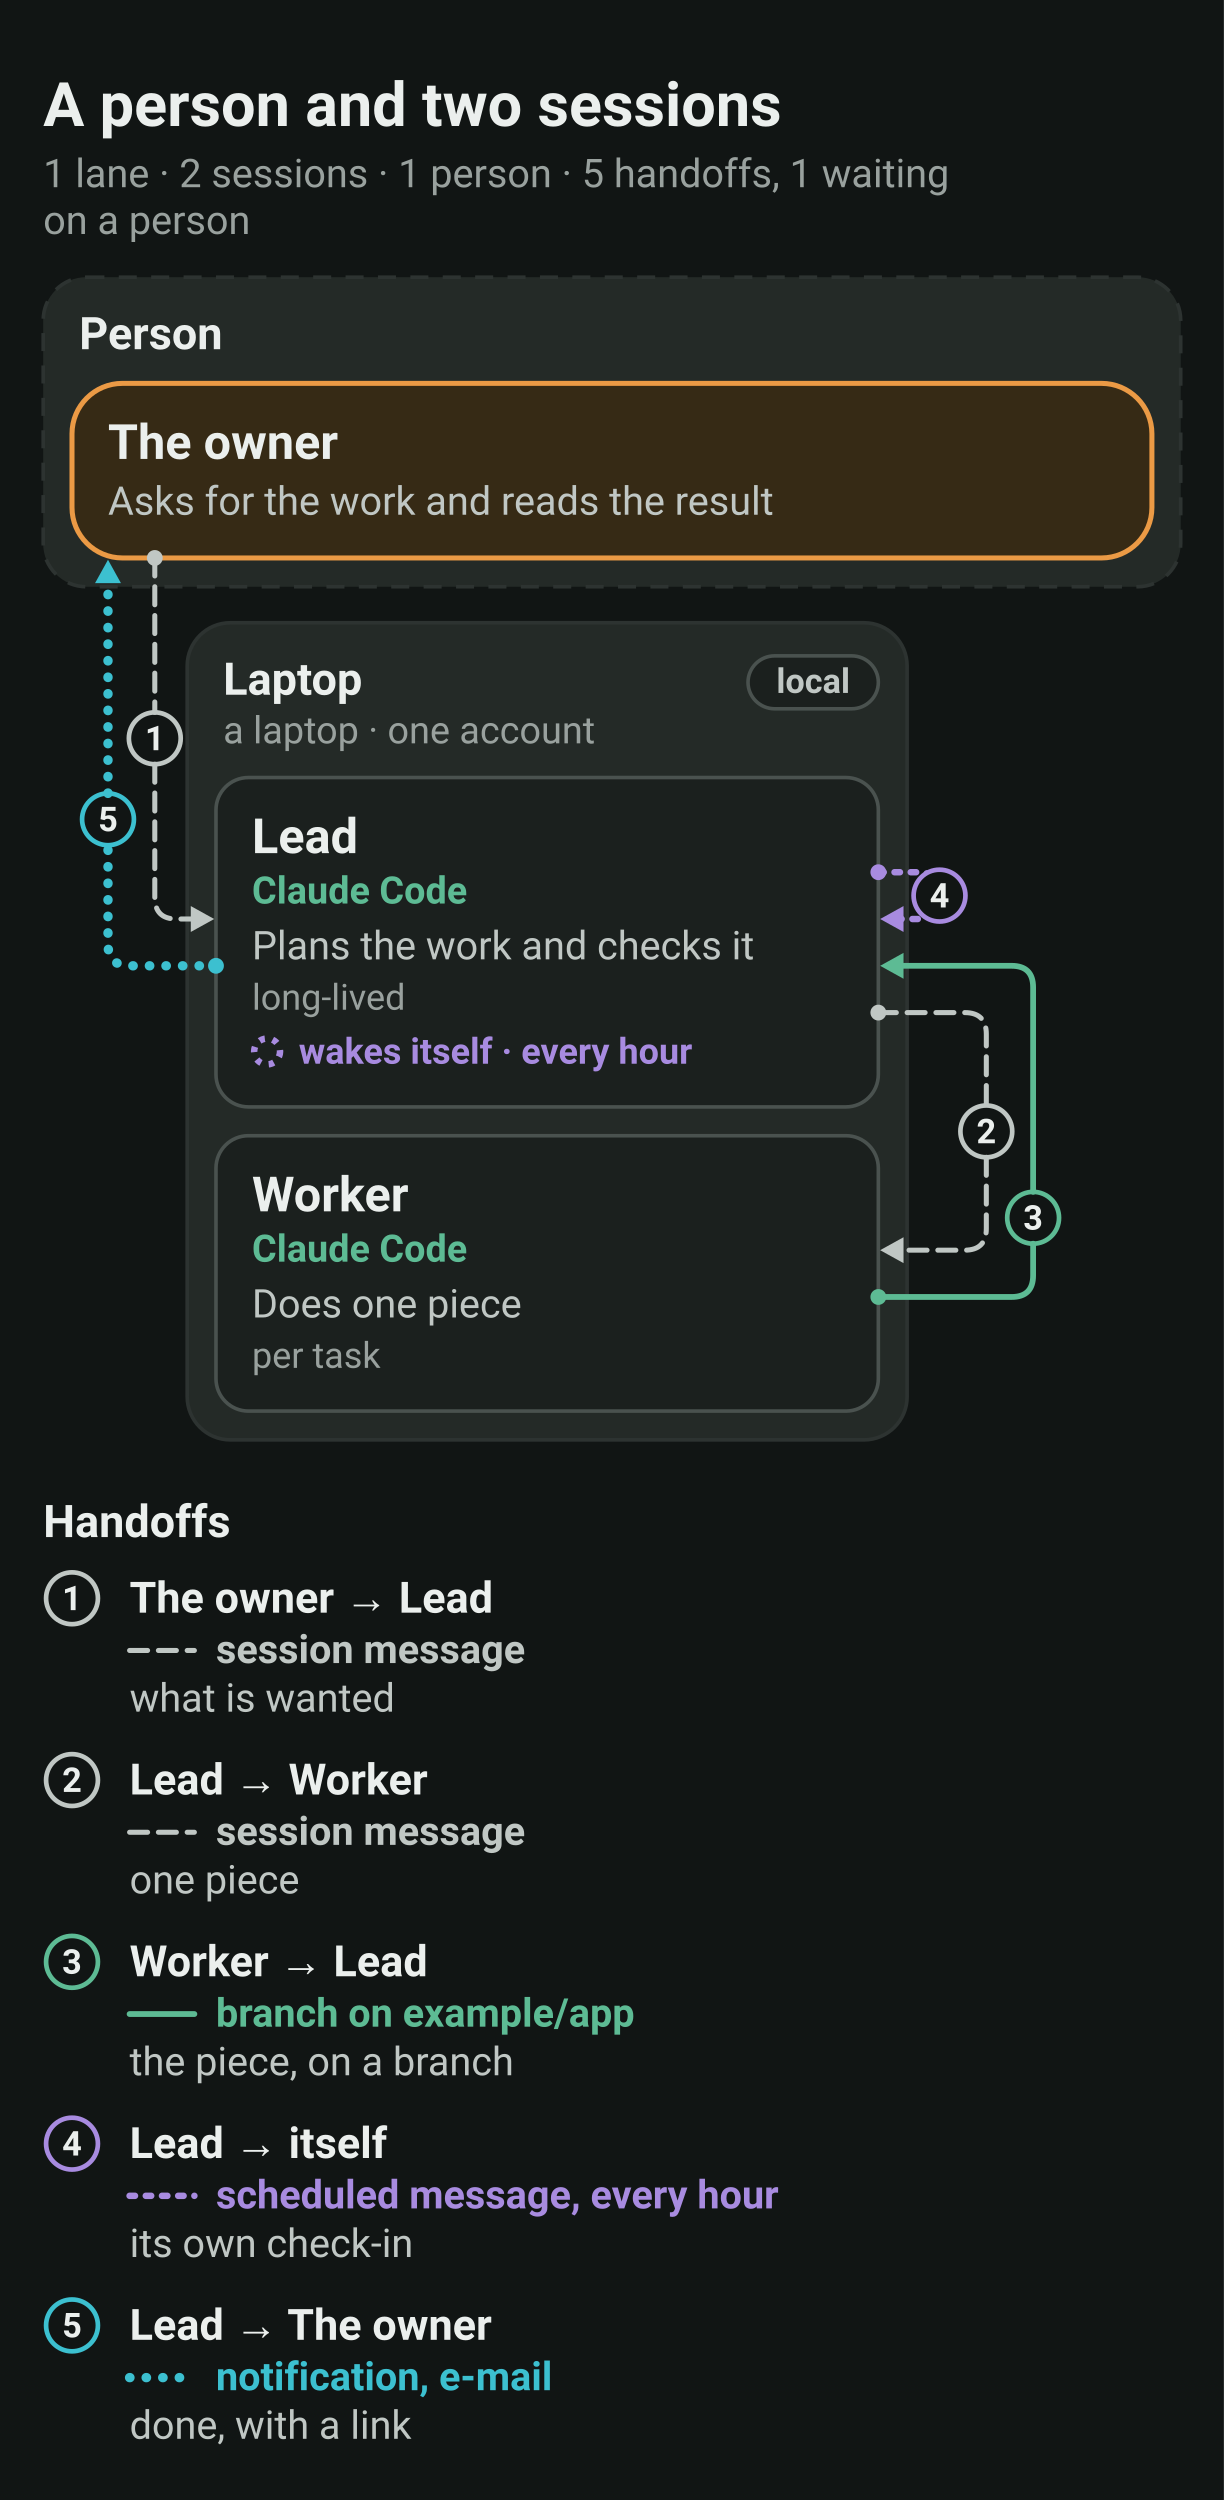
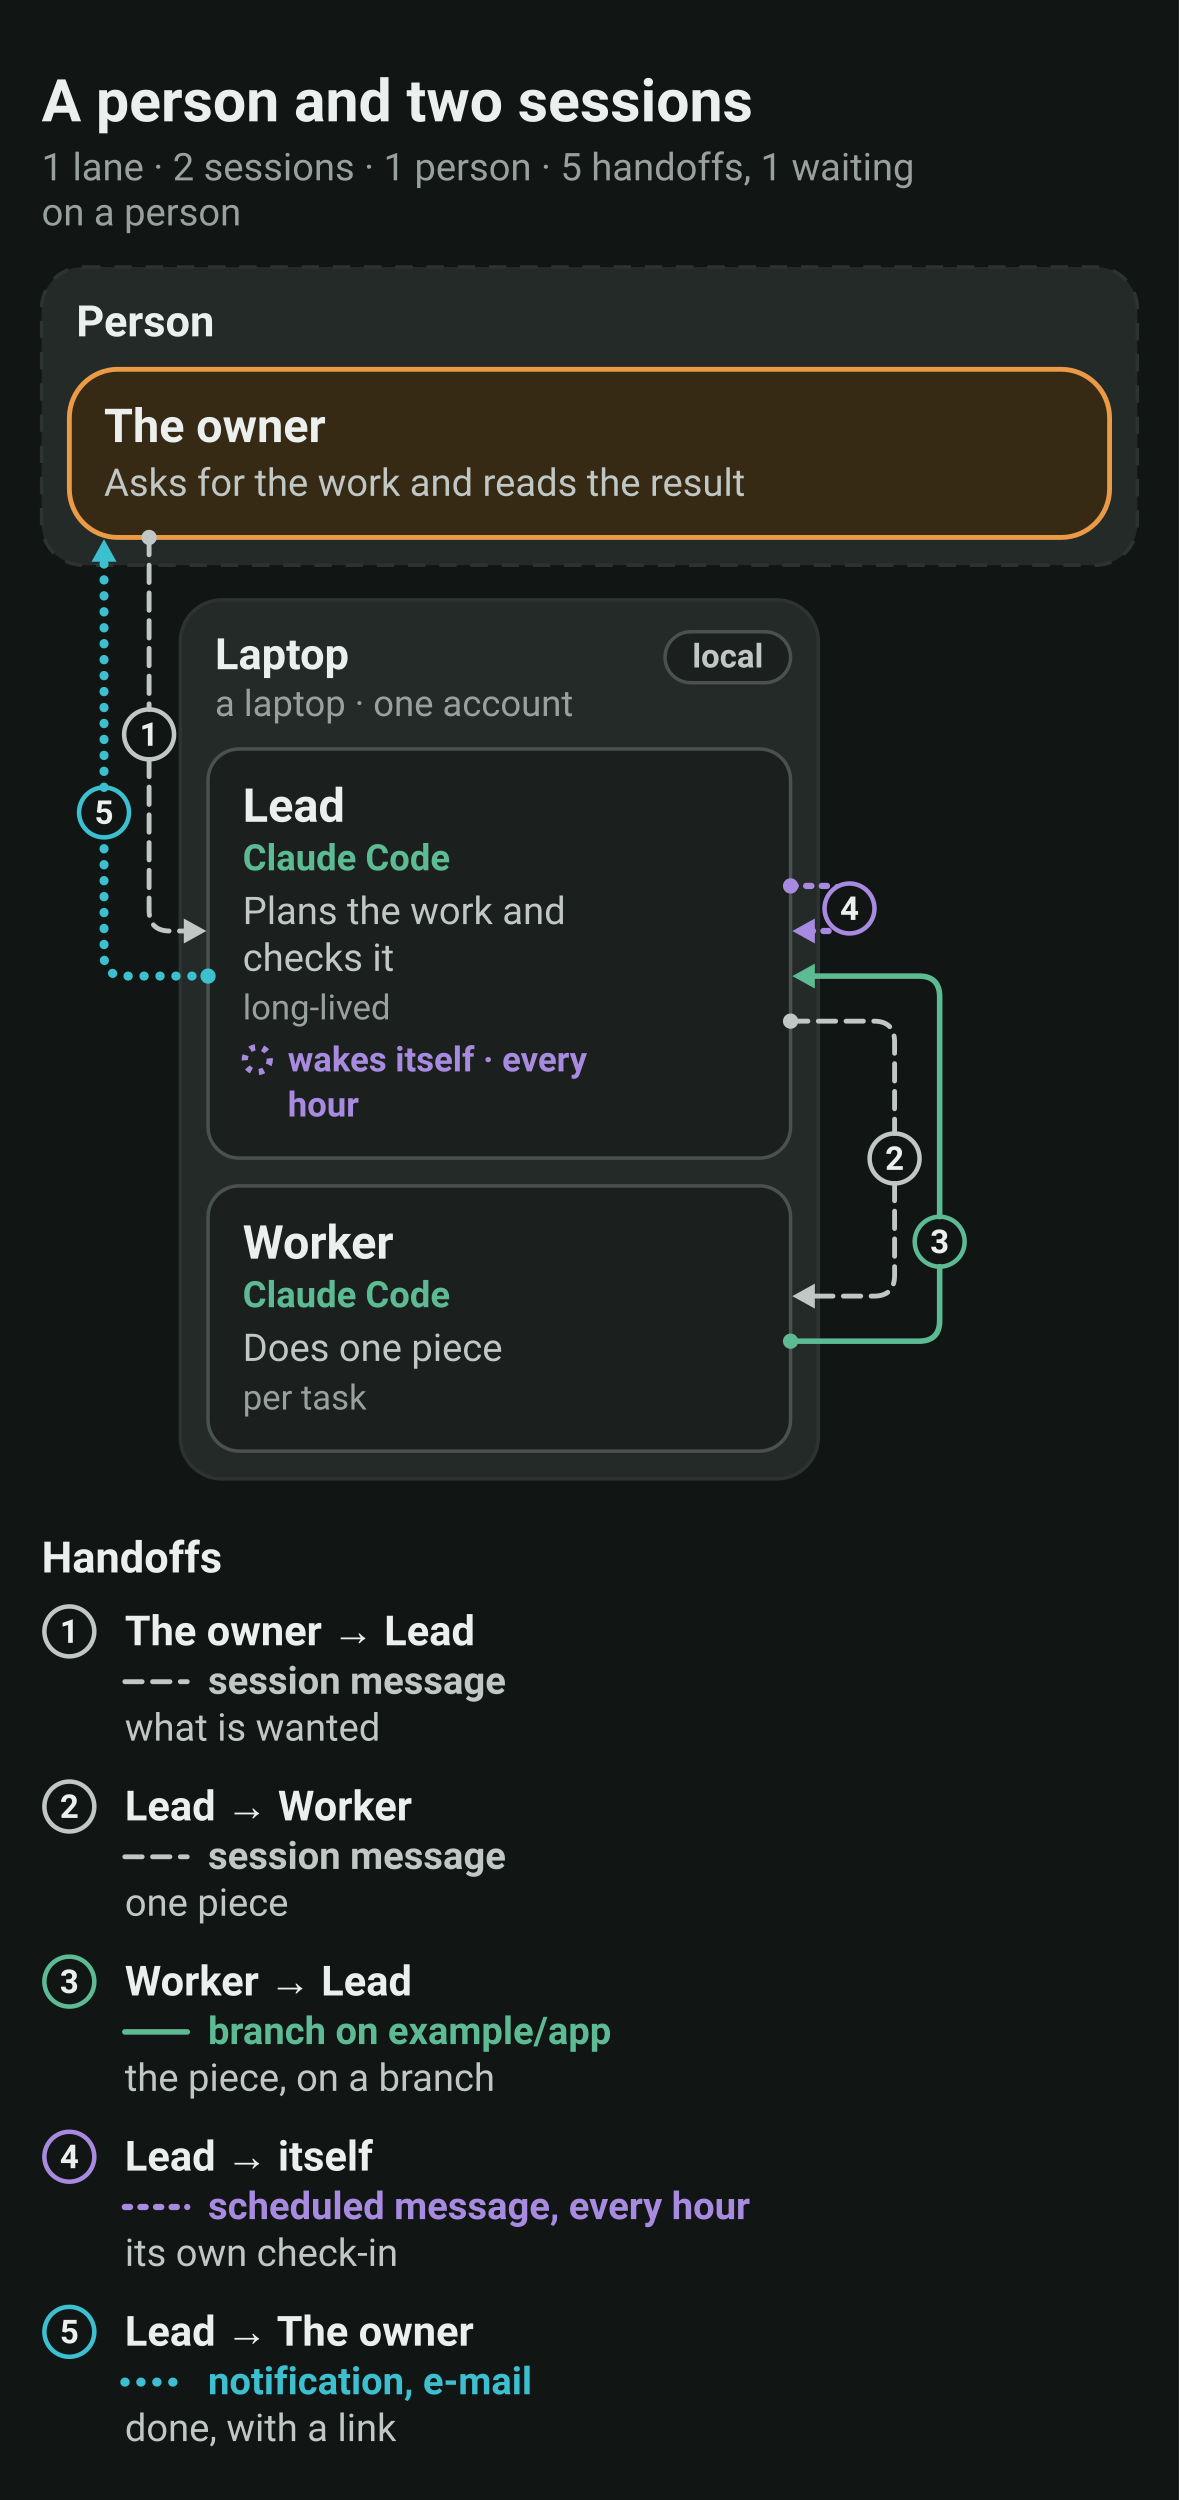
- <svg xmlns="http://www.w3.org/2000/svg" class="grooph-picture" data-picture="map" viewBox="0 0 340 694.5" width="340" height="694.5" role="img" font-family="system-ui, -apple-system, 'Segoe UI', Roboto, 'Helvetica Neue', Arial, sans-serif">
-   <rect x="0" y="0" width="340" height="694.5" style="fill:#111514" />
+ <svg xmlns="http://www.w3.org/2000/svg" class="grooph-picture" data-picture="map" viewBox="0 0 340 721" width="340" height="721" role="img" font-family="system-ui, -apple-system, 'Segoe UI', Roboto, 'Helvetica Neue', Arial, sans-serif">
+   <rect x="0" y="0" width="340" height="721" style="fill:#111514" />
  <text x="12" y="35" font-size="17" font-weight="700" style="fill:#ebefed">A person and two sessions</text>
  <text x="12" y="52" font-size="11" style="fill:#99a19e">1 lane · 2 sessions · 1 person · 5 handoffs, 1 waiting</text>
  <text x="12" y="65" font-size="11" style="fill:#99a19e">on a person</text>
  <g data-people="">
    <rect x="12" y="77" width="316" height="86" rx="12" stroke-width="1" stroke-dasharray="5 4" style="fill:#242a27;stroke:#2d3331" />
    <text x="22" y="97" font-size="12.5" font-weight="700" style="fill:#ebefed">Person</text>
  </g>
  <g data-lane="laptop">
-     <rect x="52" y="173" width="200" height="227" rx="12" stroke-width="1" style="fill:#242a27;stroke:#2d3331" />
+     <rect x="52" y="173" width="184" height="253.5" rx="12" stroke-width="1" style="fill:#242a27;stroke:#2d3331" />
    <text x="62" y="193" font-size="12.5" font-weight="700" style="fill:#ebefed">Laptop</text>
-     <rect x="207.8" y="182.2" width="36.2" height="14.7" rx="7.4" stroke-width="1" style="fill:#1b201e;stroke:#4a524f" />
-     <text x="225.9" y="192.5" font-size="9.5" font-weight="700" text-anchor="middle" style="fill:#c0c7c4">local</text>
+     <rect x="191.8" y="182.2" width="36.2" height="14.7" rx="7.4" stroke-width="1" style="fill:#1b201e;stroke:#4a524f" />
+     <text x="209.9" y="192.5" font-size="9.5" font-weight="700" text-anchor="middle" style="fill:#c0c7c4">local</text>
    <text x="62" y="206.5" font-size="10.5" style="fill:#99a19e">a laptop · one account</text>
  </g>
  <g data-person="owner">
    <rect data-card="" x="20" y="106.5" width="300" height="48.5" rx="14" stroke-width="1.4" style="fill:#362a15;stroke:#eb9a45" />
    <text x="30" y="127.5" font-size="13.5" font-weight="700" style="fill:#ebefed">The owner</text>
    <text x="30" y="143" font-size="11" style="fill:#c0c7c4">Asks for the work and reads the result</text>
  </g>
  <g data-session="lead">
-     <rect data-card="" x="60" y="216" width="184" height="91.5" rx="9" stroke-width="1" style="fill:#1b201e;stroke:#4a524f" />
+     <rect data-card="" x="60" y="216" width="168" height="118" rx="9" stroke-width="1" style="fill:#1b201e;stroke:#4a524f" />
    <text x="70" y="237" font-size="13.5" font-weight="700" style="fill:#ebefed">Lead</text>
    <text x="70" y="251" font-size="10.5" font-weight="700" style="fill:#5dbb94">Claude Code</text>
-     <text x="70" y="266.5" font-size="11" style="fill:#c0c7c4">Plans the work and checks it</text>
-     <text x="70" y="280.5" font-size="10" style="fill:#99a19e">long-lived</text>
-     <circle data-wakes="" cx="74.2" cy="292.1" r="3.6" fill="none" stroke-width="1.8" stroke-dasharray="1.5 2.2" style="stroke:#a88be0" />
-     <text x="83" y="295.5" font-size="10" font-weight="700" style="fill:#a88be0">wakes itself · every hour</text>
+     <text x="70" y="266.5" font-size="11" style="fill:#c0c7c4">Plans the work and</text>
+     <text x="70" y="280" font-size="11" style="fill:#c0c7c4">checks it</text>
+     <text x="70" y="294" font-size="10" style="fill:#99a19e">long-lived</text>
+     <circle data-wakes="" cx="74.2" cy="305.6" r="3.6" fill="none" stroke-width="1.8" stroke-dasharray="1.5 2.2" style="stroke:#a88be0" />
+     <text x="83" y="309" font-size="10" font-weight="700" style="fill:#a88be0">wakes itself · every</text>
+     <text x="83" y="322" font-size="10" font-weight="700" style="fill:#a88be0">hour</text>
  </g>
  <g data-session="worker">
-     <rect data-card="" x="60" y="315.5" width="184" height="76.5" rx="9" stroke-width="1" style="fill:#1b201e;stroke:#4a524f" />
-     <text x="70" y="336.5" font-size="13.5" font-weight="700" style="fill:#ebefed">Worker</text>
-     <text x="70" y="350.5" font-size="10.5" font-weight="700" style="fill:#5dbb94">Claude Code</text>
-     <text x="70" y="366" font-size="11" style="fill:#c0c7c4">Does one piece</text>
-     <text x="70" y="380" font-size="10" style="fill:#99a19e">per task</text>
+     <rect data-card="" x="60" y="342" width="168" height="76.5" rx="9" stroke-width="1" style="fill:#1b201e;stroke:#4a524f" />
+     <text x="70" y="363" font-size="13.5" font-weight="700" style="fill:#ebefed">Worker</text>
+     <text x="70" y="377" font-size="10.5" font-weight="700" style="fill:#5dbb94">Claude Code</text>
+     <text x="70" y="392.5" font-size="11" style="fill:#c0c7c4">Does one piece</text>
+     <text x="70" y="406.5" font-size="10" style="fill:#99a19e">per task</text>
  </g>
  <g data-plate="h-ask">
-     <circle cx="43" cy="205.1" r="7.2" stroke-width="1.3" style="fill:#111514;stroke:#c0c7c4" />
+     <circle cx="43" cy="211.8" r="7.2" stroke-width="1.3" style="fill:#111514;stroke:#c0c7c4" />
  </g>
  <g data-plate="h-start">
-     <circle cx="274" cy="314.3" r="7.2" stroke-width="1.3" style="fill:#111514;stroke:#c0c7c4" />
+     <circle cx="258" cy="334.1" r="7.2" stroke-width="1.3" style="fill:#111514;stroke:#c0c7c4" />
  </g>
  <g data-plate="h-back">
-     <circle cx="287" cy="338.3" r="7.2" stroke-width="1.3" style="fill:#111514;stroke:#5dbb94" />
+     <circle cx="271" cy="358.1" r="7.2" stroke-width="1.3" style="fill:#111514;stroke:#5dbb94" />
  </g>
  <g data-plate="h-done">
-     <circle cx="30" cy="227.6" r="7.2" stroke-width="1.3" style="fill:#111514;stroke:#3cc0d0" />
+     <circle cx="30" cy="234.3" r="7.2" stroke-width="1.3" style="fill:#111514;stroke:#3cc0d0" />
  </g>
  <g data-handoff="h-ask">
-     <path d="M43,155 L43,197.9 M43,212.3 L43,249.3 Q43,255.3 49,255.3 L54.5,255.3" fill="none" stroke-width="1.4" stroke-linecap="round" stroke-dasharray="5 3" style="stroke:#c0c7c4" />
+     <path d="M43,155 L43,204.6 M43,219 L43,262.5 Q43,268.5 49,268.5 L54.5,268.5" fill="none" stroke-width="1.4" stroke-linecap="round" stroke-dasharray="5 3" style="stroke:#c0c7c4" />
    <circle cx="43" cy="155" r="2.2" style="fill:#c0c7c4" />
-     <path d="M59.5,255.3 L53,251.7 L53,258.9 z" style="fill:#c0c7c4" />
+     <path d="M59.5,268.5 L53,264.9 L53,272.1 z" style="fill:#c0c7c4" />
  </g>
  <g data-handoff="h-start">
-     <path d="M244,281.3 L268,281.3 Q274,281.3 274,287.3 L274,307.1 M274,321.5 L274,341.3 Q274,347.3 268,347.3 L249.5,347.3" fill="none" stroke-width="1.4" stroke-linecap="round" stroke-dasharray="5 3" style="stroke:#c0c7c4" />
-     <circle cx="244" cy="281.3" r="2.2" style="fill:#c0c7c4" />
-     <path d="M244.5,347.3 L251,350.9 L251,343.7 z" style="fill:#c0c7c4" />
+     <path d="M228,294.5 L252,294.5 Q258,294.5 258,300.5 L258,326.9 M258,341.3 L258,367.8 Q258,373.8 252,373.8 L233.5,373.8" fill="none" stroke-width="1.4" stroke-linecap="round" stroke-dasharray="5 3" style="stroke:#c0c7c4" />
+     <circle cx="228" cy="294.5" r="2.2" style="fill:#c0c7c4" />
+     <path d="M228.5,373.8 L235,377.4 L235,370.2 z" style="fill:#c0c7c4" />
  </g>
  <g data-handoff="h-back">
-     <path d="M244,360.3 L281,360.3 Q287,360.3 287,354.3 L287,345.5 M287,331.1 L287,274.3 Q287,268.3 281,268.3 L249.5,268.3" fill="none" stroke-width="1.6" stroke-linecap="round" style="stroke:#5dbb94" />
-     <circle cx="244" cy="360.3" r="2.2" style="fill:#5dbb94" />
-     <path d="M244.5,268.3 L251,271.9 L251,264.7 z" style="fill:#5dbb94" />
+     <path d="M228,386.8 L265,386.8 Q271,386.8 271,380.8 L271,365.3 M271,350.9 L271,287.5 Q271,281.5 265,281.5 L233.5,281.5" fill="none" stroke-width="1.6" stroke-linecap="round" style="stroke:#5dbb94" />
+     <circle cx="228" cy="386.8" r="2.2" style="fill:#5dbb94" />
+     <path d="M228.5,281.5 L235,285.1 L235,277.9 z" style="fill:#5dbb94" />
  </g>
  <g data-handoff="h-wake">
-     <path d="M244,242.3 L255,242.3 Q261,242.3 261,248.3 L261,249.3 Q261,255.3 255,255.3 L249.5,255.3" fill="none" stroke-width="1.8" stroke-linecap="round" stroke-dasharray="1.5 3" style="stroke:#a88be0" />
-     <circle cx="244" cy="242.3" r="2.2" style="fill:#a88be0" />
-     <path d="M244.5,255.3 L251,258.9 L251,251.7 z" style="fill:#a88be0" />
+     <path d="M228,255.5 L239,255.5 Q245,255.5 245,261.5 L245,262.5 Q245,268.5 239,268.5 L233.5,268.5" fill="none" stroke-width="1.8" stroke-linecap="round" stroke-dasharray="1.5 3" style="stroke:#a88be0" />
+     <circle cx="228" cy="255.5" r="2.2" style="fill:#a88be0" />
+     <path d="M228.5,268.5 L235,272.1 L235,264.9 z" style="fill:#a88be0" />
  </g>
  <g data-plate="h-wake">
-     <circle cx="261" cy="248.8" r="7.2" stroke-width="1.3" style="fill:#111514;stroke:#a88be0" />
+     <circle cx="245" cy="262" r="7.2" stroke-width="1.3" style="fill:#111514;stroke:#a88be0" />
  </g>
  <g data-handoff="h-done">
-     <path d="M60,268.3 L36,268.3 Q30,268.3 30,262.3 L30,234.8 M30,220.4 L30,160.5" fill="none" stroke-width="2.6" stroke-linecap="round" stroke-dasharray="0.1 4.5" style="stroke:#3cc0d0" />
-     <circle cx="60" cy="268.3" r="2.2" style="fill:#3cc0d0" />
+     <path d="M60,281.5 L36,281.5 Q30,281.5 30,275.5 L30,241.5 M30,227.1 L30,160.5" fill="none" stroke-width="2.6" stroke-linecap="round" stroke-dasharray="0.1 4.5" style="stroke:#3cc0d0" />
+     <circle cx="60" cy="281.5" r="2.2" style="fill:#3cc0d0" />
    <path d="M30,155.5 L33.6,162 L26.4,162 z" style="fill:#3cc0d0" />
  </g>
  <g data-number="h-ask">
-     <text x="43" y="208.4" font-size="9.5" font-weight="700" text-anchor="middle" style="fill:#ebefed">1</text>
+     <text x="43" y="215.1" font-size="9.5" font-weight="700" text-anchor="middle" style="fill:#ebefed">1</text>
  </g>
  <g data-number="h-start">
-     <text x="274" y="317.6" font-size="9.5" font-weight="700" text-anchor="middle" style="fill:#ebefed">2</text>
+     <text x="258" y="337.4" font-size="9.5" font-weight="700" text-anchor="middle" style="fill:#ebefed">2</text>
  </g>
  <g data-number="h-back">
-     <text x="287" y="341.6" font-size="9.5" font-weight="700" text-anchor="middle" style="fill:#ebefed">3</text>
+     <text x="271" y="361.4" font-size="9.5" font-weight="700" text-anchor="middle" style="fill:#ebefed">3</text>
  </g>
  <g data-number="h-wake">
-     <text x="261" y="252.1" font-size="9.5" font-weight="700" text-anchor="middle" style="fill:#ebefed">4</text>
+     <text x="245" y="265.3" font-size="9.5" font-weight="700" text-anchor="middle" style="fill:#ebefed">4</text>
  </g>
  <g data-number="h-done">
-     <text x="30" y="230.9" font-size="9.5" font-weight="700" text-anchor="middle" style="fill:#ebefed">5</text>
+     <text x="30" y="237.6" font-size="9.5" font-weight="700" text-anchor="middle" style="fill:#ebefed">5</text>
  </g>
-   <text x="12" y="427" font-size="12.5" font-weight="700" style="fill:#ebefed">Handoffs</text>
+   <text x="12" y="453.5" font-size="12.5" font-weight="700" style="fill:#ebefed">Handoffs</text>
  <g data-handoff-row="h-ask">
-     <rect data-row="" x="8" y="434" width="324" height="47.5" rx="8" style="fill:transparent" />
-     <circle cx="20" cy="444" r="7.2" stroke-width="1.3" style="fill:#111514;stroke:#c0c7c4" />
-     <text x="20" y="447.3" font-size="9.5" font-weight="700" text-anchor="middle" style="fill:#ebefed">1</text>
-     <text x="36" y="448" font-size="12" font-weight="700" style="fill:#ebefed">The owner → Lead</text>
-     <path d="M36,458.5 h18" fill="none" stroke-width="1.4" stroke-linecap="round" stroke-dasharray="5 3" style="stroke:#c0c7c4" />
-     <text x="60" y="462" font-size="11" font-weight="700" style="fill:#c0c7c4">session message</text>
-     <text x="36" y="475.5" font-size="11" style="fill:#c0c7c4">what is wanted</text>
+     <rect data-row="" x="8" y="460.5" width="324" height="47.5" rx="8" style="fill:transparent" />
+     <circle cx="20" cy="470.5" r="7.2" stroke-width="1.3" style="fill:#111514;stroke:#c0c7c4" />
+     <text x="20" y="473.8" font-size="9.5" font-weight="700" text-anchor="middle" style="fill:#ebefed">1</text>
+     <text x="36" y="474.5" font-size="12" font-weight="700" style="fill:#ebefed">The owner → Lead</text>
+     <path d="M36,485 h18" fill="none" stroke-width="1.4" stroke-linecap="round" stroke-dasharray="5 3" style="stroke:#c0c7c4" />
+     <text x="60" y="488.5" font-size="11" font-weight="700" style="fill:#c0c7c4">session message</text>
+     <text x="36" y="502" font-size="11" style="fill:#c0c7c4">what is wanted</text>
  </g>
  <g data-handoff-row="h-start">
-     <rect data-row="" x="8" y="484.5" width="324" height="47.5" rx="8" style="fill:transparent" />
-     <circle cx="20" cy="494.5" r="7.2" stroke-width="1.3" style="fill:#111514;stroke:#c0c7c4" />
-     <text x="20" y="497.8" font-size="9.5" font-weight="700" text-anchor="middle" style="fill:#ebefed">2</text>
-     <text x="36" y="498.5" font-size="12" font-weight="700" style="fill:#ebefed">Lead → Worker</text>
-     <path d="M36,509 h18" fill="none" stroke-width="1.4" stroke-linecap="round" stroke-dasharray="5 3" style="stroke:#c0c7c4" />
-     <text x="60" y="512.5" font-size="11" font-weight="700" style="fill:#c0c7c4">session message</text>
-     <text x="36" y="526" font-size="11" style="fill:#c0c7c4">one piece</text>
+     <rect data-row="" x="8" y="511" width="324" height="47.5" rx="8" style="fill:transparent" />
+     <circle cx="20" cy="521" r="7.2" stroke-width="1.3" style="fill:#111514;stroke:#c0c7c4" />
+     <text x="20" y="524.3" font-size="9.5" font-weight="700" text-anchor="middle" style="fill:#ebefed">2</text>
+     <text x="36" y="525" font-size="12" font-weight="700" style="fill:#ebefed">Lead → Worker</text>
+     <path d="M36,535.5 h18" fill="none" stroke-width="1.4" stroke-linecap="round" stroke-dasharray="5 3" style="stroke:#c0c7c4" />
+     <text x="60" y="539" font-size="11" font-weight="700" style="fill:#c0c7c4">session message</text>
+     <text x="36" y="552.5" font-size="11" style="fill:#c0c7c4">one piece</text>
  </g>
  <g data-handoff-row="h-back">
-     <rect data-row="" x="8" y="535" width="324" height="47.5" rx="8" style="fill:transparent" />
-     <circle cx="20" cy="545" r="7.2" stroke-width="1.3" style="fill:#111514;stroke:#5dbb94" />
-     <text x="20" y="548.3" font-size="9.5" font-weight="700" text-anchor="middle" style="fill:#ebefed">3</text>
-     <text x="36" y="549" font-size="12" font-weight="700" style="fill:#ebefed">Worker → Lead</text>
-     <path d="M36,559.5 h18" fill="none" stroke-width="1.6" stroke-linecap="round" style="stroke:#5dbb94" />
-     <text x="60" y="563" font-size="11" font-weight="700" style="fill:#5dbb94">branch on example/app</text>
-     <text x="36" y="576.5" font-size="11" style="fill:#c0c7c4">the piece, on a branch</text>
+     <rect data-row="" x="8" y="561.5" width="324" height="47.5" rx="8" style="fill:transparent" />
+     <circle cx="20" cy="571.5" r="7.2" stroke-width="1.3" style="fill:#111514;stroke:#5dbb94" />
+     <text x="20" y="574.8" font-size="9.5" font-weight="700" text-anchor="middle" style="fill:#ebefed">3</text>
+     <text x="36" y="575.5" font-size="12" font-weight="700" style="fill:#ebefed">Worker → Lead</text>
+     <path d="M36,586 h18" fill="none" stroke-width="1.6" stroke-linecap="round" style="stroke:#5dbb94" />
+     <text x="60" y="589.5" font-size="11" font-weight="700" style="fill:#5dbb94">branch on example/app</text>
+     <text x="36" y="603" font-size="11" style="fill:#c0c7c4">the piece, on a branch</text>
  </g>
  <g data-handoff-row="h-wake">
-     <rect data-row="" x="8" y="585.5" width="324" height="47.5" rx="8" style="fill:transparent" />
-     <circle cx="20" cy="595.5" r="7.2" stroke-width="1.3" style="fill:#111514;stroke:#a88be0" />
-     <text x="20" y="598.8" font-size="9.5" font-weight="700" text-anchor="middle" style="fill:#ebefed">4</text>
-     <text x="36" y="599.5" font-size="12" font-weight="700" style="fill:#ebefed">Lead → itself</text>
-     <path d="M36,610 h18" fill="none" stroke-width="1.8" stroke-linecap="round" stroke-dasharray="1.5 3" style="stroke:#a88be0" />
-     <text x="60" y="613.5" font-size="11" font-weight="700" style="fill:#a88be0">scheduled message, every hour</text>
-     <text x="36" y="627" font-size="11" style="fill:#c0c7c4">its own check-in</text>
+     <rect data-row="" x="8" y="612" width="324" height="47.5" rx="8" style="fill:transparent" />
+     <circle cx="20" cy="622" r="7.2" stroke-width="1.3" style="fill:#111514;stroke:#a88be0" />
+     <text x="20" y="625.3" font-size="9.5" font-weight="700" text-anchor="middle" style="fill:#ebefed">4</text>
+     <text x="36" y="626" font-size="12" font-weight="700" style="fill:#ebefed">Lead → itself</text>
+     <path d="M36,636.5 h18" fill="none" stroke-width="1.8" stroke-linecap="round" stroke-dasharray="1.5 3" style="stroke:#a88be0" />
+     <text x="60" y="640" font-size="11" font-weight="700" style="fill:#a88be0">scheduled message, every hour</text>
+     <text x="36" y="653.5" font-size="11" style="fill:#c0c7c4">its own check-in</text>
  </g>
  <g data-handoff-row="h-done">
-     <rect data-row="" x="8" y="636" width="324" height="47.5" rx="8" style="fill:transparent" />
-     <circle cx="20" cy="646" r="7.2" stroke-width="1.3" style="fill:#111514;stroke:#3cc0d0" />
-     <text x="20" y="649.3" font-size="9.5" font-weight="700" text-anchor="middle" style="fill:#ebefed">5</text>
-     <text x="36" y="650" font-size="12" font-weight="700" style="fill:#ebefed">Lead → The owner</text>
-     <path d="M36,660.5 h18" fill="none" stroke-width="2.6" stroke-linecap="round" stroke-dasharray="0.1 4.5" style="stroke:#3cc0d0" />
-     <text x="60" y="664" font-size="11" font-weight="700" style="fill:#3cc0d0">notification, e-mail</text>
-     <text x="36" y="677.5" font-size="11" style="fill:#c0c7c4">done, with a link</text>
+     <rect data-row="" x="8" y="662.5" width="324" height="47.5" rx="8" style="fill:transparent" />
+     <circle cx="20" cy="672.5" r="7.2" stroke-width="1.3" style="fill:#111514;stroke:#3cc0d0" />
+     <text x="20" y="675.8" font-size="9.5" font-weight="700" text-anchor="middle" style="fill:#ebefed">5</text>
+     <text x="36" y="676.5" font-size="12" font-weight="700" style="fill:#ebefed">Lead → The owner</text>
+     <path d="M36,687 h18" fill="none" stroke-width="2.6" stroke-linecap="round" stroke-dasharray="0.1 4.5" style="stroke:#3cc0d0" />
+     <text x="60" y="690.5" font-size="11" font-weight="700" style="fill:#3cc0d0">notification, e-mail</text>
+     <text x="36" y="704" font-size="11" style="fill:#c0c7c4">done, with a link</text>
  </g>
</svg>
